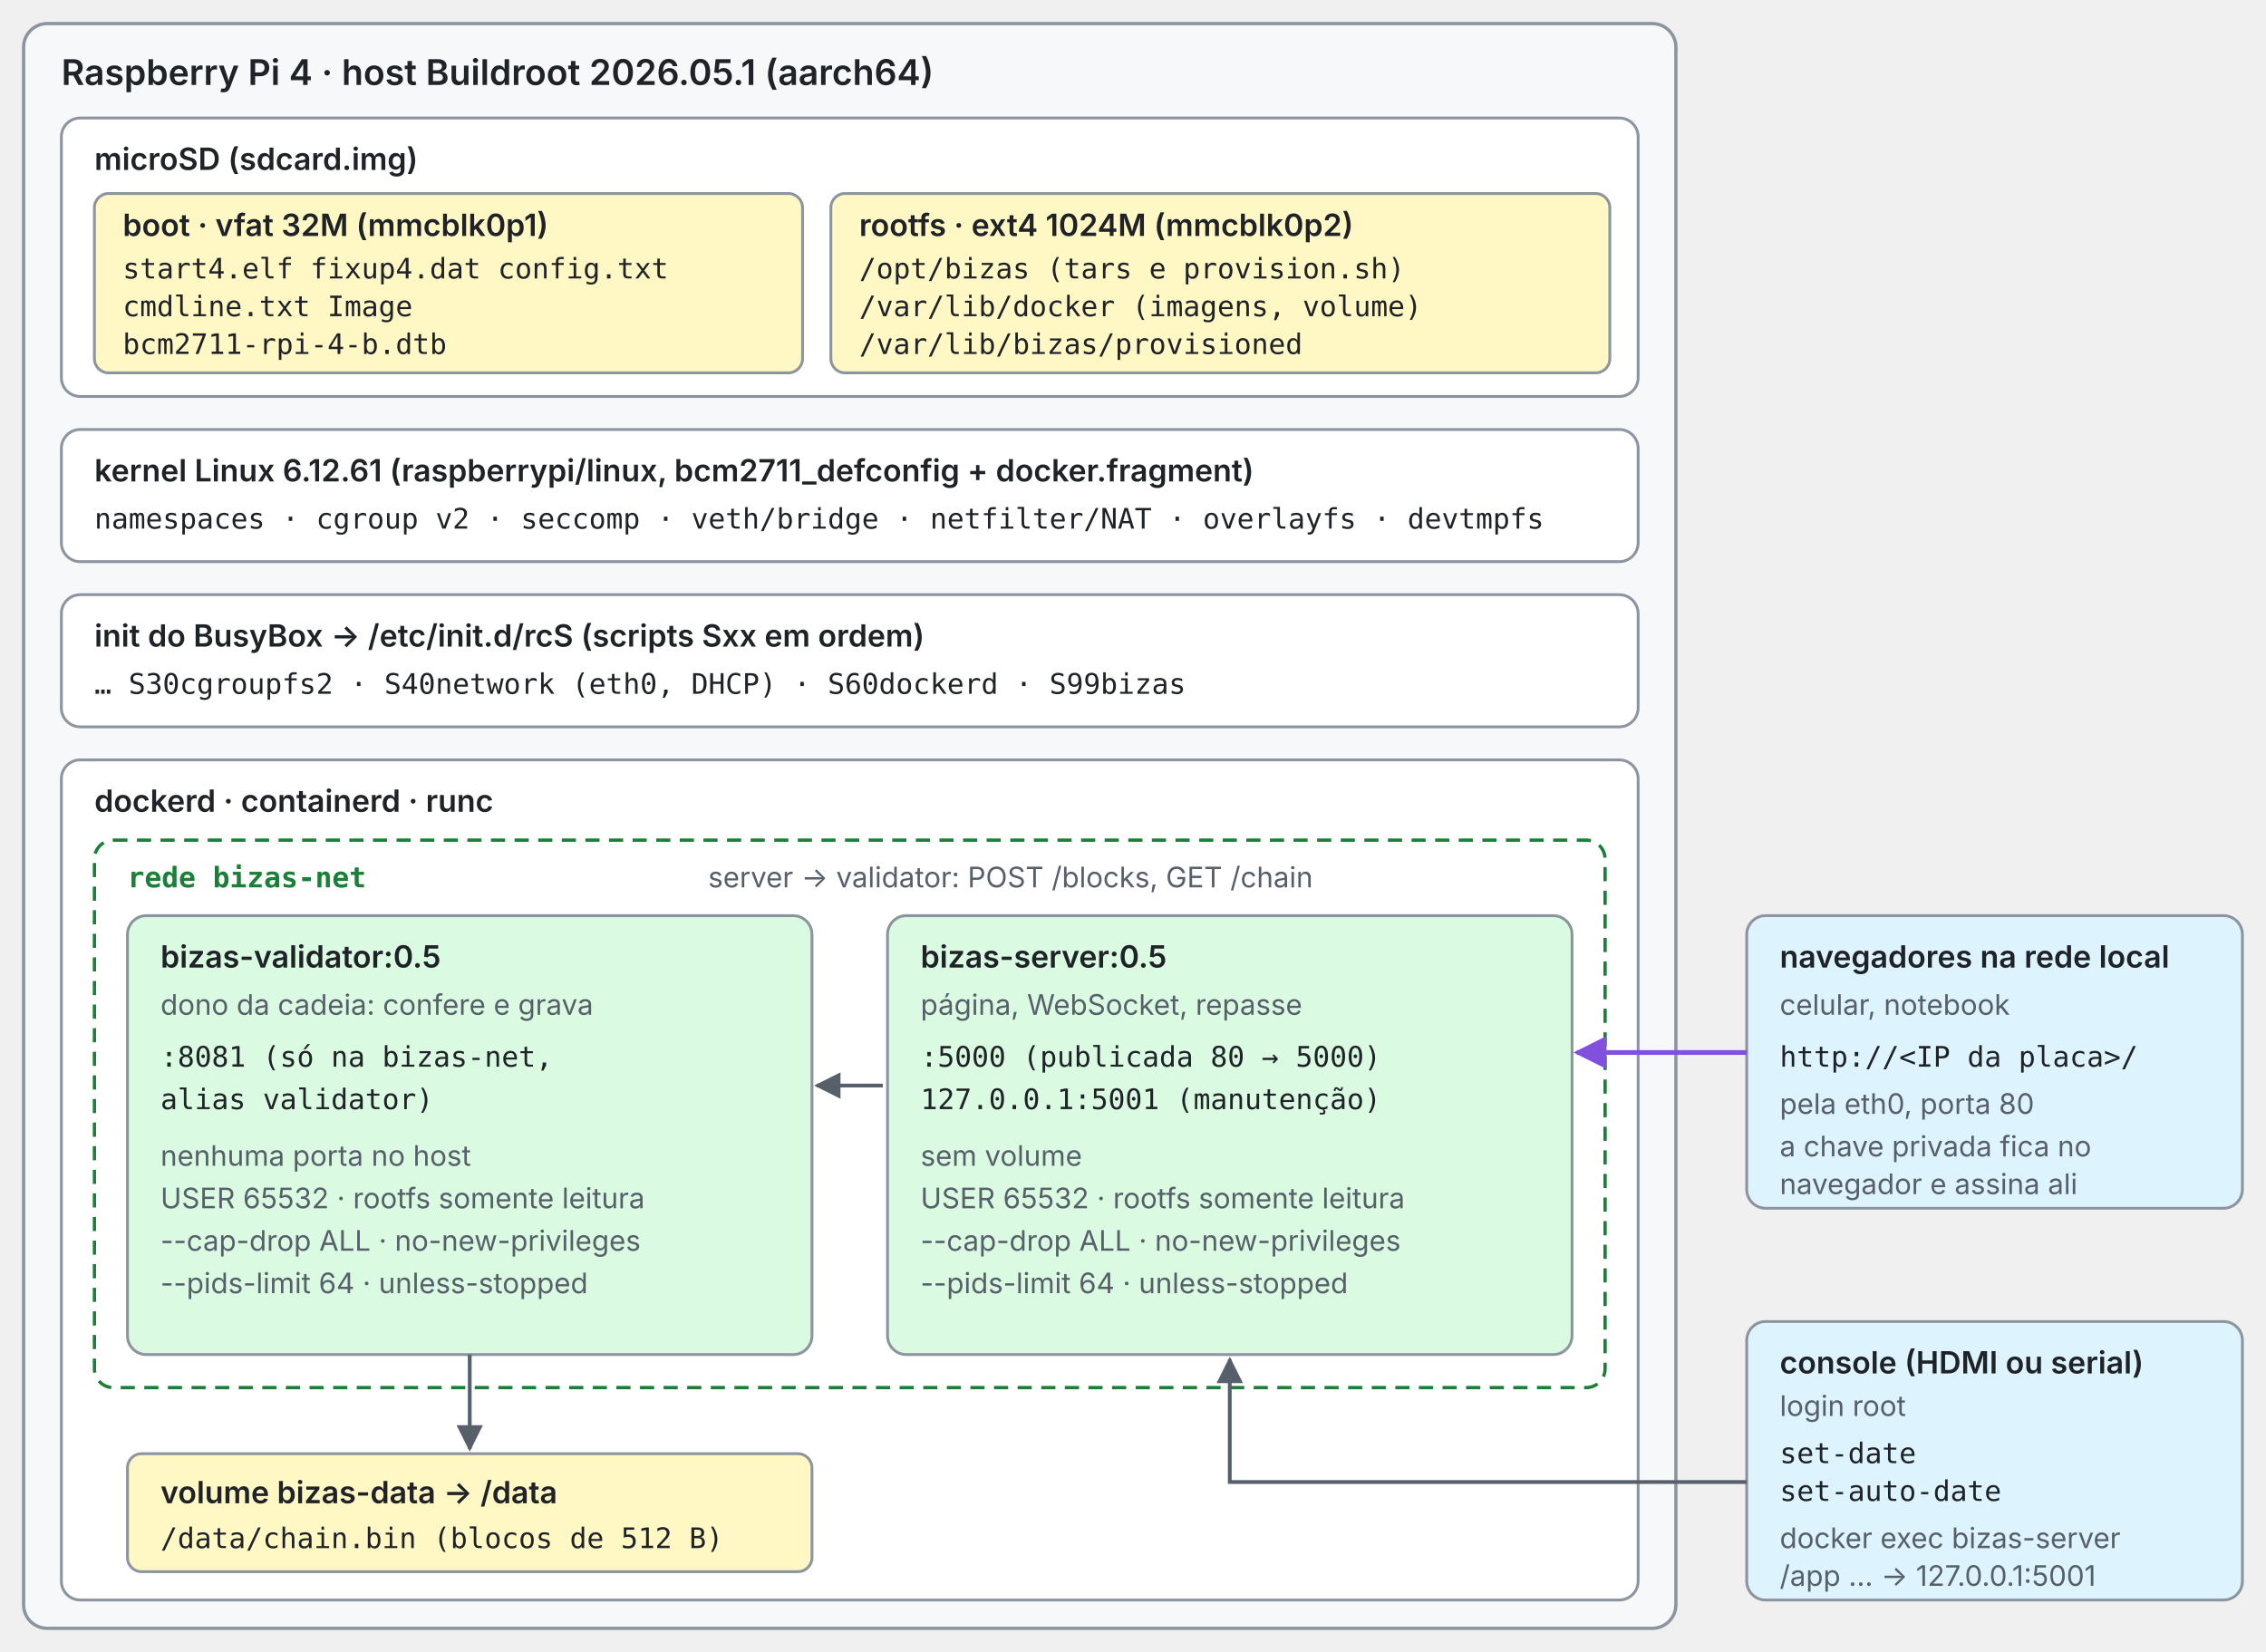
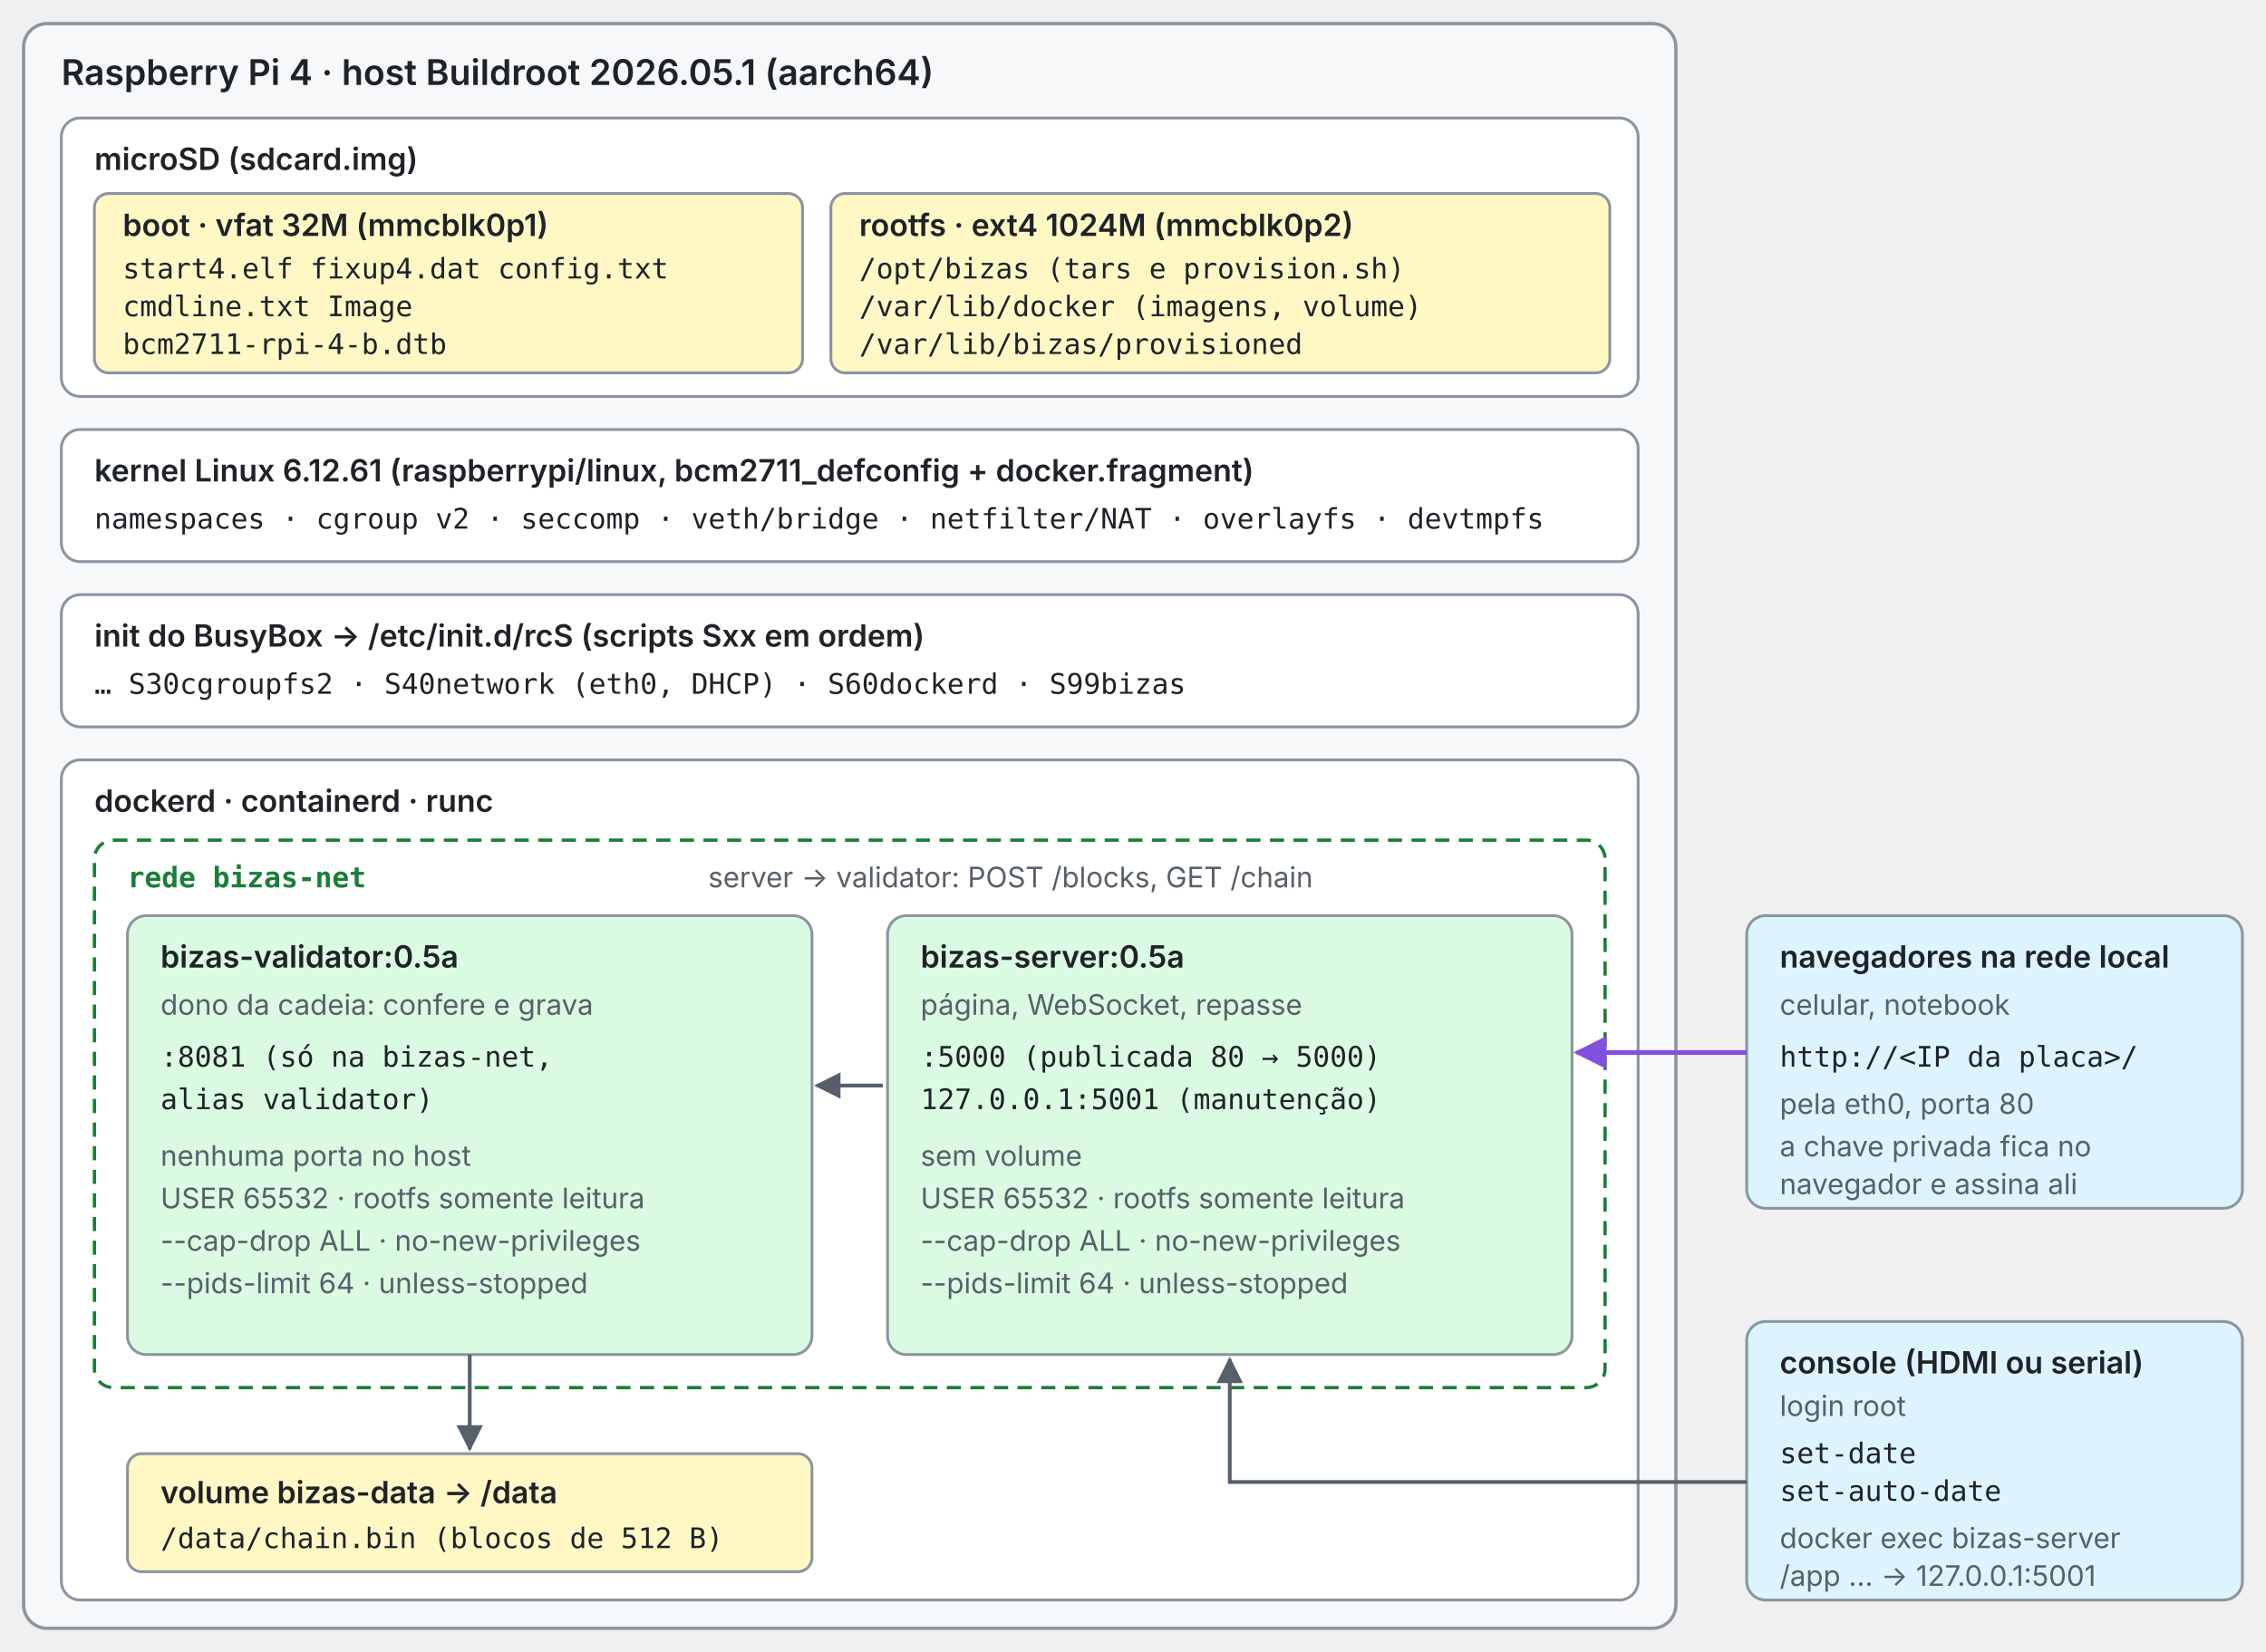
<svg xmlns="http://www.w3.org/2000/svg" viewBox="0 0 960 700" width="960" height="700" role="img" aria-labelledby="t d">
  <style>
    .host { fill: #f6f8fa; stroke: #8c959f; stroke-width: 1.4; }
    .box { fill: #ffffff; stroke: #8c959f; stroke-width: 1.2; }
    .ctr { fill: #dafbe1; stroke: #8c959f; stroke-width: 1.2; }
    .vol { fill: #fff8c5; stroke: #8c959f; stroke-width: 1.2; }
    .net { fill: none; stroke: #1a7f37; stroke-width: 1.4; stroke-dasharray: 6 4; }
    .ext { fill: #ddf4ff; stroke: #8c959f; stroke-width: 1.2; }
    .t { fill: #1f2328; font: 600 15px system-ui, -apple-system, "Segoe UI", sans-serif; }
    .s { fill: #1f2328; font: 600 13px system-ui, -apple-system, "Segoe UI", sans-serif; }
    .k { fill: #57606a; font: 12px system-ui, -apple-system, "Segoe UI", sans-serif; }
    .v { fill: #1f2328; font: 12px ui-monospace, SFMono-Regular, Menlo, Consolas, monospace; }
    .nett { fill: #1a7f37; font: 600 12px ui-monospace, SFMono-Regular, Menlo, Consolas, monospace; }
    .link { stroke: #57606a; stroke-width: 1.6; fill: none; }
    .head { fill: #57606a; }
    .hot { stroke: #8250df; stroke-width: 2; fill: none; }
    .hothead { fill: #8250df; }
    .hott { fill: #8250df; font: 600 12px ui-monospace, SFMono-Regular, Menlo, Consolas, monospace; }
    @media (prefers-color-scheme: dark) {
      .host { fill: #161b22; stroke: #6e7681; }
      .box { fill: #0d1117; stroke: #6e7681; }
      .ctr { fill: #12261e; stroke: #6e7681; }
      .vol { fill: #2e2a12; stroke: #6e7681; }
      .ext { fill: #0c2d4a; stroke: #6e7681; }
      .net { stroke: #3fb950; }
      .t, .s, .v { fill: #e6edf3; }
      .k { fill: #8d96a0; }
      .nett { fill: #3fb950; }
      .link { stroke: #8d96a0; }
      .head { fill: #8d96a0; }
      .hot { stroke: #a371f7; }
      .hothead { fill: #a371f7; }
      .hott { fill: #a371f7; }
    }
  </style>
  <defs>
    <marker id="a" viewBox="0 0 10 10" refX="9" refY="5" markerWidth="7" markerHeight="7" orient="auto-start-reverse">
      <path class="head" d="M0 0 L10 5 L0 10 z" />
    </marker>
    <marker id="h" viewBox="0 0 10 10" refX="9" refY="5" markerWidth="7" markerHeight="7" orient="auto-start-reverse">
      <path class="hothead" d="M0 0 L10 5 L0 10 z" />
    </marker>
  </defs>
  <rect class="host" x="10" y="10" width="700" height="680" rx="10" />
  <text class="t" x="26" y="36">Raspberry Pi 4 · host Buildroot 2026.05.1 (aarch64)</text>
  <rect class="box" x="26" y="50" width="668" height="118" rx="8" />
  <text class="s" x="40" y="72">microSD (sdcard.img)</text>
  <rect class="vol" x="40" y="82" width="300" height="76" rx="6" />
  <text class="s" x="52" y="100">boot · vfat 32M (mmcblk0p1)</text>
  <text class="v" x="52" y="118">start4.elf fixup4.dat config.txt</text>
  <text class="v" x="52" y="134">cmdline.txt Image</text>
  <text class="v" x="52" y="150">bcm2711-rpi-4-b.dtb</text>
  <rect class="vol" x="352" y="82" width="330" height="76" rx="6" />
  <text class="s" x="364" y="100">rootfs · ext4 1024M (mmcblk0p2)</text>
  <text class="v" x="364" y="118">/opt/bizas  (tars e provision.sh)</text>
  <text class="v" x="364" y="134">/var/lib/docker  (imagens, volume)</text>
  <text class="v" x="364" y="150">/var/lib/bizas/provisioned</text>
  <rect class="box" x="26" y="182" width="668" height="56" rx="8" />
  <text class="s" x="40" y="204">kernel Linux 6.12.61 (raspberrypi/linux, bcm2711_defconfig + docker.fragment)</text>
  <text class="v" x="40" y="224">namespaces · cgroup v2 · seccomp · veth/bridge · netfilter/NAT · overlayfs · devtmpfs</text>
  <rect class="box" x="26" y="252" width="668" height="56" rx="8" />
  <text class="s" x="40" y="274">init do BusyBox → /etc/init.d/rcS (scripts Sxx em ordem)</text>
  <text class="v" x="40" y="294">… S30cgroupfs2 · S40network (eth0, DHCP) · S60dockerd · S99bizas</text>
  <rect class="box" x="26" y="322" width="668" height="356" rx="8" />
  <text class="s" x="40" y="344">dockerd · containerd · runc</text>
  <rect class="net" x="40" y="356" width="640" height="232" rx="8" />
  <text class="nett" x="54" y="376">rede bizas-net</text>
  <text class="k" x="300" y="376">server → validator: POST /blocks, GET /chain</text>
  <rect class="ctr" x="54" y="388" width="290" height="186" rx="8" />
-   <text class="s" x="68" y="410">bizas-validator:0.5</text>
+   <text class="s" x="68" y="410">bizas-validator:0.5a</text>
  <text class="k" x="68" y="430">dono da cadeia: confere e grava</text>
  <text class="v" x="68" y="452">:8081 (só na bizas-net,</text>
  <text class="v" x="68" y="470">alias validator)</text>
  <text class="k" x="68" y="494">nenhuma porta no host</text>
  <text class="k" x="68" y="512">USER 65532 · rootfs somente leitura</text>
  <text class="k" x="68" y="530">--cap-drop ALL · no-new-privileges</text>
  <text class="k" x="68" y="548">--pids-limit 64 · unless-stopped</text>
  <rect class="ctr" x="376" y="388" width="290" height="186" rx="8" />
-   <text class="s" x="390" y="410">bizas-server:0.5</text>
+   <text class="s" x="390" y="410">bizas-server:0.5a</text>
  <text class="k" x="390" y="430">página, WebSocket, repasse</text>
  <text class="v" x="390" y="452">:5000 (publicada 80 → 5000)</text>
  <text class="v" x="390" y="470">127.0.0.1:5001 (manutenção)</text>
  <text class="k" x="390" y="494">sem volume</text>
  <text class="k" x="390" y="512">USER 65532 · rootfs somente leitura</text>
  <text class="k" x="390" y="530">--cap-drop ALL · no-new-privileges</text>
  <text class="k" x="390" y="548">--pids-limit 64 · unless-stopped</text>
  <path class="link" d="M374 460 L346 460" marker-end="url(#a)" />
  <rect class="vol" x="54" y="616" width="290" height="50" rx="6" />
  <text class="s" x="68" y="637">volume bizas-data → /data</text>
  <text class="v" x="68" y="656">/data/chain.bin (blocos de 512 B)</text>
  <path class="link" d="M199 574 L199 614" marker-end="url(#a)" />
  <rect class="ext" x="740" y="388" width="210" height="124" rx="8" />
  <text class="s" x="754" y="410">navegadores na rede local</text>
  <text class="k" x="754" y="430">celular, notebook</text>
  <text class="v" x="754" y="452">http://&lt;IP da placa&gt;/</text>
  <text class="k" x="754" y="472">pela eth0, porta 80</text>
  <text class="k" x="754" y="490">a chave privada fica no</text>
  <text class="k" x="754" y="506">navegador e assina ali</text>
  <path class="hot" d="M740 446 L668 446" marker-end="url(#h)" />
  <rect class="ext" x="740" y="560" width="210" height="118" rx="8" />
  <text class="s" x="754" y="582">console (HDMI ou serial)</text>
  <text class="k" x="754" y="600">login root</text>
  <text class="v" x="754" y="620">set-date</text>
  <text class="v" x="754" y="636">set-auto-date</text>
  <text class="k" x="754" y="656">docker exec bizas-server</text>
  <text class="k" x="754" y="672">/app … → 127.0.0.1:5001</text>
  <path class="link" d="M740 628 L521 628 L521 576" marker-end="url(#a)" />
</svg>
